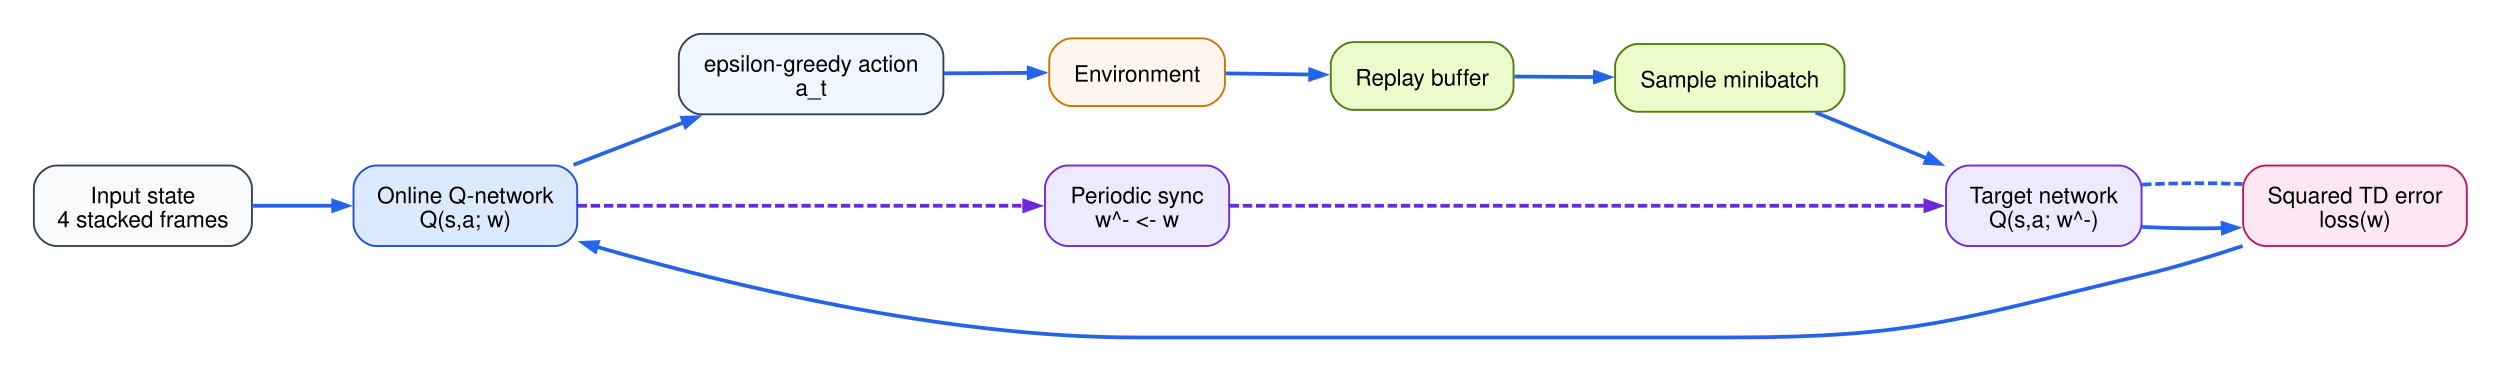
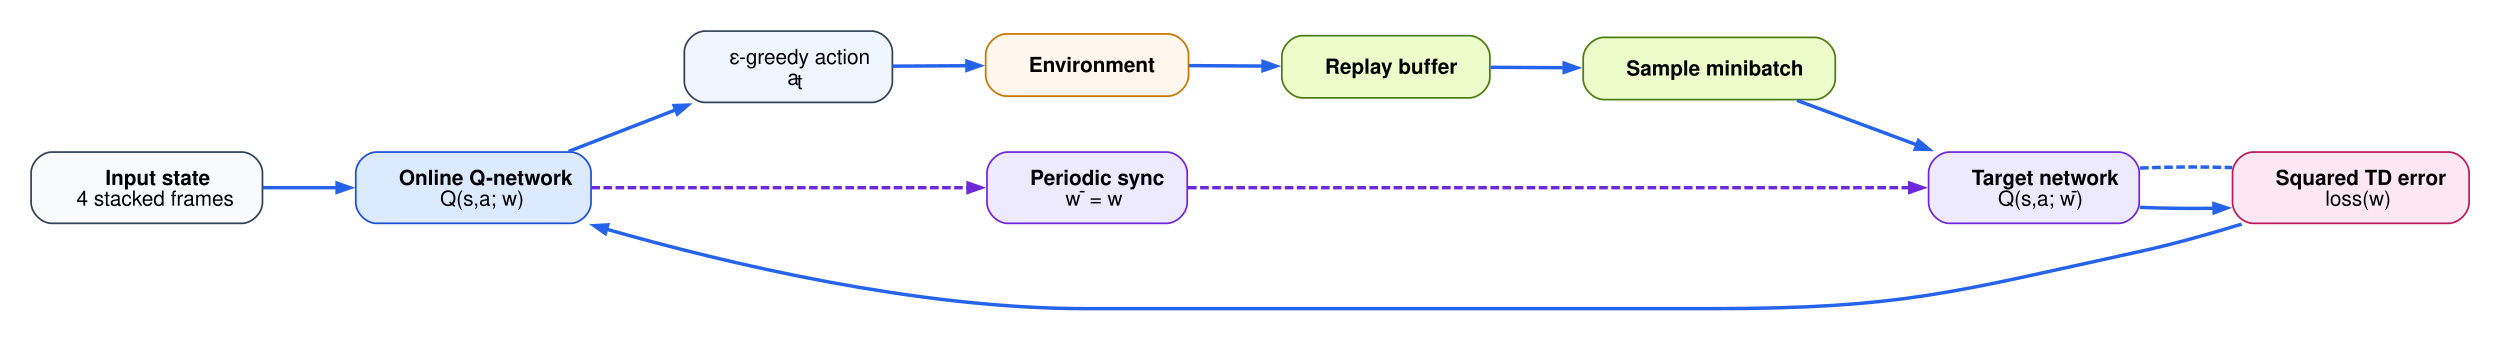
- <svg xmlns="http://www.w3.org/2000/svg" width="1329pt" height="197pt" viewBox="0.00 0.00 1329.00 197.00">
-   <g id="graph0" class="graph" transform="scale(1 1) rotate(0) translate(18 179.39)">
+ <svg xmlns="http://www.w3.org/2000/svg" width="1447pt" height="197pt" viewBox="0.00 0.00 1447.00 197.00">
+   <g id="graph0" class="graph" transform="scale(1 1) rotate(0) translate(18 178.64)">
    <g id="node1" class="node">
-       <path fill="#f8fafc" stroke="#334155" d="M103.92,-91.39C103.92,-91.39 12,-91.39 12,-91.39 6,-91.39 0,-85.39 0,-79.39 0,-79.39 0,-60.61 0,-60.61 0,-54.61 6,-48.61 12,-48.61 12,-48.61 103.92,-48.61 103.92,-48.61 109.92,-48.61 115.92,-54.61 115.92,-60.61 115.92,-60.61 115.92,-79.39 115.92,-79.39 115.92,-85.39 109.92,-91.39 103.92,-91.39" />
-       <text xml:space="preserve" text-anchor="middle" x="57.96" y="-71.35" font-family="Helvetica,sans-Serif" font-size="12.00">Input state</text>
-       <text xml:space="preserve" text-anchor="middle" x="57.96" y="-58.6" font-family="Helvetica,sans-Serif" font-size="12.00">4 stacked frames</text>
+       <path fill="#f8fafc" stroke="#334155" d="M121.92,-90.64C121.92,-90.64 12,-90.64 12,-90.64 6,-90.64 0,-84.64 0,-78.64 0,-78.64 0,-61.36 0,-61.36 0,-55.36 6,-49.36 12,-49.36 12,-49.36 121.92,-49.36 121.92,-49.36 127.92,-49.36 133.92,-55.36 133.92,-61.36 133.92,-61.36 133.92,-78.64 133.92,-78.64 133.92,-84.64 127.92,-90.64 121.92,-90.64" />
+       <text xml:space="preserve" text-anchor="start" x="30.96" y="-71.6" font-family="Helvetica,sans-Serif" font-size="12.00">    </text>
+       <text xml:space="preserve" text-anchor="start" x="42.96" y="-71.6" font-family="Helvetica,sans-Serif" font-weight="bold" font-size="12.00">Input state</text>
+       <text xml:space="preserve" text-anchor="start" x="12.96" y="-59.6" font-family="Helvetica,sans-Serif" font-size="12.00">    4 stacked frames  </text>
    </g>
    <g id="node2" class="node">
-       <path fill="#dbeafe" stroke="#1d4ed8" d="M276.84,-91.39C276.84,-91.39 181.92,-91.39 181.92,-91.39 175.92,-91.39 169.92,-85.39 169.92,-79.39 169.92,-79.39 169.92,-60.61 169.92,-60.61 169.92,-54.61 175.92,-48.61 181.92,-48.61 181.92,-48.61 276.84,-48.61 276.84,-48.61 282.84,-48.61 288.84,-54.61 288.84,-60.61 288.84,-60.61 288.84,-79.39 288.84,-79.39 288.84,-85.39 282.84,-91.39 276.84,-91.39" />
-       <text xml:space="preserve" text-anchor="middle" x="229.38" y="-71.35" font-family="Helvetica,sans-Serif" font-size="12.00">Online Q-network</text>
-       <text xml:space="preserve" text-anchor="middle" x="229.38" y="-58.6" font-family="Helvetica,sans-Serif" font-size="12.00">Q(s,a; w)</text>
+       <path fill="#dbeafe" stroke="#1d4ed8" d="M312.09,-90.64C312.09,-90.64 199.92,-90.64 199.92,-90.64 193.92,-90.64 187.92,-84.64 187.92,-78.64 187.92,-78.64 187.92,-61.36 187.92,-61.36 187.92,-55.36 193.92,-49.36 199.92,-49.36 199.92,-49.36 312.09,-49.36 312.09,-49.36 318.09,-49.36 324.09,-55.36 324.09,-61.36 324.09,-61.36 324.09,-78.64 324.09,-78.64 324.09,-84.64 318.09,-90.64 312.09,-90.64" />
+       <text xml:space="preserve" text-anchor="start" x="200.88" y="-71.6" font-family="Helvetica,sans-Serif" font-size="12.00">    </text>
+       <text xml:space="preserve" text-anchor="start" x="212.88" y="-71.6" font-family="Helvetica,sans-Serif" font-weight="bold" font-size="12.00">Online Q-network</text>
+       <text xml:space="preserve" text-anchor="start" x="223.38" y="-59.6" font-family="Helvetica,sans-Serif" font-size="12.00">    Q(s,a; w)  </text>
    </g>
    <g id="edge1" class="edge">
-       <path fill="none" stroke="#2563eb" stroke-width="2" d="M116.32,-70C130.15,-70 145.06,-70 159.36,-70" />
-       <polygon fill="#2563eb" stroke="#2563eb" stroke-width="2" points="159.11,-72.63 166.61,-70 159.11,-67.38 159.11,-72.63" />
+       <path fill="none" stroke="#2563eb" stroke-width="2" d="M134.17,-70C148.12,-70 162.96,-70 177.3,-70" />
+       <polygon fill="#2563eb" stroke="#2563eb" stroke-width="2" points="177.1,-72.63 184.6,-70 177.1,-67.38 177.1,-72.63" />
    </g>
    <g id="node3" class="node">
-       <path fill="#eff6ff" stroke="#334155" d="M471.51,-161.39C471.51,-161.39 354.84,-161.39 354.84,-161.39 348.84,-161.39 342.84,-155.39 342.84,-149.39 342.84,-149.39 342.84,-130.61 342.84,-130.61 342.84,-124.61 348.84,-118.61 354.84,-118.61 354.84,-118.61 471.51,-118.61 471.51,-118.61 477.51,-118.61 483.51,-124.61 483.51,-130.61 483.51,-130.61 483.51,-149.39 483.51,-149.39 483.51,-155.39 477.51,-161.39 471.51,-161.39" />
-       <text xml:space="preserve" text-anchor="middle" x="413.18" y="-141.35" font-family="Helvetica,sans-Serif" font-size="12.00">epsilon-greedy action</text>
-       <text xml:space="preserve" text-anchor="middle" x="413.18" y="-128.6" font-family="Helvetica,sans-Serif" font-size="12.00">a_t</text>
+       <path fill="#eff6ff" stroke="#334155" d="M486.51,-160.64C486.51,-160.64 390.09,-160.64 390.09,-160.64 384.09,-160.64 378.09,-154.64 378.09,-148.64 378.09,-148.64 378.09,-131.36 378.09,-131.36 378.09,-125.36 384.09,-119.36 390.09,-119.36 390.09,-119.36 486.51,-119.36 486.51,-119.36 492.51,-119.36 498.51,-125.36 498.51,-131.36 498.51,-131.36 498.51,-148.64 498.51,-148.64 498.51,-154.64 492.51,-160.64 486.51,-160.64" />
+       <text xml:space="preserve" text-anchor="start" x="391.05" y="-141.6" font-family="Helvetica,sans-Serif" font-size="12.00">    ε-greedy action</text>
+       <text xml:space="preserve" text-anchor="start" x="424.43" y="-129.6" font-family="Helvetica,sans-Serif" font-size="12.00">    a</text>
+       <text xml:space="preserve" text-anchor="start" x="443.18" y="-129.6" font-family="Helvetica,sans-Serif" baseline-shift="sub" font-size="12.00">t</text>
+       <text xml:space="preserve" text-anchor="start" x="446.18" y="-129.6" font-family="Helvetica,sans-Serif" font-size="12.00">  </text>
    </g>
    <g id="edge2" class="edge">
-       <path fill="none" stroke="#2563eb" stroke-width="2" d="M286.9,-91.76C305.54,-98.94 326.44,-106.99 345.74,-114.42" />
-       <polygon fill="#2563eb" stroke="#2563eb" stroke-width="2" points="344.61,-116.8 352.55,-117.04 346.49,-111.9 344.61,-116.8" />
+       <path fill="none" stroke="#2563eb" stroke-width="2" d="M311.1,-91C330.62,-98.58 352.84,-107.21 373.14,-115.09" />
+       <polygon fill="#2563eb" stroke="#2563eb" stroke-width="2" points="372.17,-117.53 380.11,-117.8 374.07,-112.63 372.17,-117.53" />
    </g>
    <g id="node9" class="node">
-       <path fill="#ede9fe" stroke="#6d28d9" d="M623.43,-91.39C623.43,-91.39 549.51,-91.39 549.51,-91.39 543.51,-91.39 537.51,-85.39 537.51,-79.39 537.51,-79.39 537.51,-60.61 537.51,-60.61 537.51,-54.61 543.51,-48.61 549.51,-48.61 549.51,-48.61 623.43,-48.61 623.43,-48.61 629.43,-48.61 635.43,-54.61 635.43,-60.61 635.43,-60.61 635.43,-79.39 635.43,-79.39 635.43,-85.39 629.43,-91.39 623.43,-91.39" />
-       <text xml:space="preserve" text-anchor="middle" x="586.47" y="-71.35" font-family="Helvetica,sans-Serif" font-size="12.00">Periodic sync</text>
-       <text xml:space="preserve" text-anchor="middle" x="586.47" y="-58.6" font-family="Helvetica,sans-Serif" font-size="12.00">w^- &lt;- w</text>
+       <path fill="#ede9fe" stroke="#6d28d9" d="M657.18,-90.64C657.18,-90.64 565.26,-90.64 565.26,-90.64 559.26,-90.64 553.26,-84.64 553.26,-78.64 553.26,-78.64 553.26,-61.36 553.26,-61.36 553.26,-55.36 559.26,-49.36 565.26,-49.36 565.26,-49.36 657.18,-49.36 657.18,-49.36 663.18,-49.36 669.18,-55.36 669.18,-61.36 669.18,-61.36 669.18,-78.64 669.18,-78.64 669.18,-84.64 663.18,-90.64 657.18,-90.64" />
+       <text xml:space="preserve" text-anchor="start" x="566.22" y="-71.6" font-family="Helvetica,sans-Serif" font-size="12.00">    </text>
+       <text xml:space="preserve" text-anchor="start" x="578.22" y="-71.6" font-family="Helvetica,sans-Serif" font-weight="bold" font-size="12.00">Periodic sync</text>
+       <text xml:space="preserve" text-anchor="start" x="585.35" y="-59.6" font-family="Helvetica,sans-Serif" font-size="12.00">    w</text>
+       <text xml:space="preserve" text-anchor="start" x="606.35" y="-59.6" font-family="Helvetica,sans-Serif" baseline-shift="super" font-size="12.00">-</text>
+       <text xml:space="preserve" text-anchor="start" x="609.35" y="-59.6" font-family="Helvetica,sans-Serif" font-size="12.00"> = w  </text>
    </g>
    <g id="edge10" class="edge">
-       <path fill="none" stroke="#6d28d9" stroke-width="2" stroke-dasharray="5,2" d="M289.02,-70C354.83,-70 461,-70 526.82,-70" />
-       <polygon fill="#6d28d9" stroke="#6d28d9" stroke-width="2" points="526.5,-72.63 534,-70 526.5,-67.38 526.5,-72.63" />
+       <path fill="none" stroke="#6d28d9" stroke-width="2" stroke-dasharray="5,2" d="M324.27,-70C386.94,-70 479.88,-70 542.64,-70" />
+       <polygon fill="#6d28d9" stroke="#6d28d9" stroke-width="2" points="542.31,-72.63 549.81,-70 542.31,-67.38 542.31,-72.63" />
    </g>
    <g id="node4" class="node">
-       <path fill="#fff7ed" stroke="#c77700" d="M621.18,-159C621.18,-159 551.76,-159 551.76,-159 545.76,-159 539.76,-153 539.76,-147 539.76,-147 539.76,-135 539.76,-135 539.76,-129 545.76,-123 551.76,-123 551.76,-123 621.18,-123 621.18,-123 627.18,-123 633.18,-129 633.18,-135 633.18,-135 633.18,-147 633.18,-147 633.18,-153 627.18,-159 621.18,-159" />
-       <text xml:space="preserve" text-anchor="middle" x="586.47" y="-135.97" font-family="Helvetica,sans-Serif" font-size="12.00">Environment</text>
+       <path fill="#fff7ed" stroke="#c77700" d="M657.93,-159C657.93,-159 564.51,-159 564.51,-159 558.51,-159 552.51,-153 552.51,-147 552.51,-147 552.51,-135 552.51,-135 552.51,-129 558.51,-123 564.51,-123 564.51,-123 657.93,-123 657.93,-123 663.93,-123 669.93,-129 669.93,-135 669.93,-135 669.93,-147 669.93,-147 669.93,-153 663.93,-159 657.93,-159" />
+       <text xml:space="preserve" text-anchor="start" x="565.47" y="-136.97" font-family="Helvetica,sans-Serif" font-size="12.00">    </text>
+       <text xml:space="preserve" text-anchor="start" x="577.47" y="-136.97" font-family="Helvetica,sans-Serif" font-weight="bold" font-size="12.00">Environment</text>
+       <text xml:space="preserve" text-anchor="start" x="650.97" y="-136.97" font-family="Helvetica,sans-Serif" font-size="12.00">  </text>
    </g>
    <g id="edge3" class="edge">
-       <path fill="none" stroke="#2563eb" stroke-width="2" d="M483.85,-140.41C498.9,-140.49 514.64,-140.59 529.11,-140.67" />
-       <polygon fill="#2563eb" stroke="#2563eb" stroke-width="2" points="528.85,-143.29 536.37,-140.71 528.89,-138.04 528.85,-143.29" />
+       <path fill="none" stroke="#2563eb" stroke-width="2" d="M498.6,-140.35C512.57,-140.43 527.56,-140.52 541.89,-140.6" />
+       <polygon fill="#2563eb" stroke="#2563eb" stroke-width="2" points="541.64,-143.22 549.15,-140.64 541.67,-137.97 541.64,-143.22" />
    </g>
    <g id="node5" class="node">
-       <path fill="#ecfccb" stroke="#4d7c0f" d="M774.6,-157C774.6,-157 701.43,-157 701.43,-157 695.43,-157 689.43,-151 689.43,-145 689.43,-145 689.43,-133 689.43,-133 689.43,-127 695.43,-121 701.43,-121 701.43,-121 774.6,-121 774.6,-121 780.6,-121 786.6,-127 786.6,-133 786.6,-133 786.6,-145 786.6,-145 786.6,-151 780.6,-157 774.6,-157" />
-       <text xml:space="preserve" text-anchor="middle" x="738.02" y="-133.97" font-family="Helvetica,sans-Serif" font-size="12.00">Replay buffer</text>
+       <path fill="#ecfccb" stroke="#4d7c0f" d="M832.35,-158C832.35,-158 735.93,-158 735.93,-158 729.93,-158 723.93,-152 723.93,-146 723.93,-146 723.93,-134 723.93,-134 723.93,-128 729.93,-122 735.93,-122 735.93,-122 832.35,-122 832.35,-122 838.35,-122 844.35,-128 844.35,-134 844.35,-134 844.35,-146 844.35,-146 844.35,-152 838.35,-158 832.35,-158" />
+       <text xml:space="preserve" text-anchor="start" x="736.89" y="-135.97" font-family="Helvetica,sans-Serif" font-size="12.00">    </text>
+       <text xml:space="preserve" text-anchor="start" x="748.89" y="-135.97" font-family="Helvetica,sans-Serif" font-weight="bold" font-size="12.00">Replay buffer</text>
+       <text xml:space="preserve" text-anchor="start" x="825.39" y="-135.97" font-family="Helvetica,sans-Serif" font-size="12.00">  </text>
    </g>
    <g id="edge4" class="edge">
-       <path fill="none" stroke="#2563eb" stroke-width="2" d="M633.56,-140.38C647.85,-140.19 663.8,-139.98 678.8,-139.78" />
-       <polygon fill="#2563eb" stroke="#2563eb" stroke-width="2" points="678.52,-142.41 685.98,-139.68 678.45,-137.16 678.52,-142.41" />
+       <path fill="none" stroke="#2563eb" stroke-width="2" d="M670.09,-140.66C683.96,-140.58 698.92,-140.49 713.27,-140.41" />
+       <polygon fill="#2563eb" stroke="#2563eb" stroke-width="2" points="713.07,-143.04 720.56,-140.37 713.04,-137.79 713.07,-143.04" />
    </g>
    <g id="node6" class="node">
-       <path fill="#ecfccb" stroke="#4d7c0f" d="M950.52,-156C950.52,-156 852.6,-156 852.6,-156 846.6,-156 840.6,-150 840.6,-144 840.6,-144 840.6,-132 840.6,-132 840.6,-126 846.6,-120 852.6,-120 852.6,-120 950.52,-120 950.52,-120 956.52,-120 962.52,-126 962.52,-132 962.52,-132 962.52,-144 962.52,-144 962.52,-150 956.52,-156 950.52,-156" />
-       <text xml:space="preserve" text-anchor="middle" x="901.56" y="-132.97" font-family="Helvetica,sans-Serif" font-size="12.00">Sample minibatch</text>
+       <path fill="#ecfccb" stroke="#4d7c0f" d="M1032.27,-157C1032.27,-157 910.35,-157 910.35,-157 904.35,-157 898.35,-151 898.35,-145 898.35,-145 898.35,-133 898.35,-133 898.35,-127 904.35,-121 910.35,-121 910.35,-121 1032.27,-121 1032.27,-121 1038.27,-121 1044.27,-127 1044.27,-133 1044.27,-133 1044.27,-145 1044.27,-145 1044.27,-151 1038.27,-157 1032.27,-157" />
+       <text xml:space="preserve" text-anchor="start" x="911.31" y="-134.97" font-family="Helvetica,sans-Serif" font-size="12.00">    </text>
+       <text xml:space="preserve" text-anchor="start" x="923.31" y="-134.97" font-family="Helvetica,sans-Serif" font-weight="bold" font-size="12.00">Sample minibatch</text>
+       <text xml:space="preserve" text-anchor="start" x="1025.31" y="-134.97" font-family="Helvetica,sans-Serif" font-size="12.00">  </text>
    </g>
    <g id="edge5" class="edge">
-       <path fill="none" stroke="#2563eb" stroke-width="2" d="M787.05,-138.7C800.52,-138.62 815.45,-138.53 829.94,-138.44" />
-       <polygon fill="#2563eb" stroke="#2563eb" stroke-width="2" points="829.88,-141.06 837.36,-138.39 829.85,-135.81 829.88,-141.06" />
+       <path fill="none" stroke="#2563eb" stroke-width="2" d="M844.75,-139.68C858.36,-139.6 873.07,-139.53 887.46,-139.45" />
+       <polygon fill="#2563eb" stroke="#2563eb" stroke-width="2" points="887.34,-142.07 894.83,-139.41 887.32,-136.82 887.34,-142.07" />
    </g>
    <g id="node7" class="node">
-       <path fill="#ede9fe" stroke="#6d28d9" d="M1108.44,-91.39C1108.44,-91.39 1028.52,-91.39 1028.52,-91.39 1022.52,-91.39 1016.52,-85.39 1016.52,-79.39 1016.52,-79.39 1016.52,-60.61 1016.52,-60.61 1016.52,-54.61 1022.52,-48.61 1028.52,-48.61 1028.52,-48.61 1108.44,-48.61 1108.44,-48.61 1114.44,-48.61 1120.44,-54.61 1120.44,-60.61 1120.44,-60.61 1120.44,-79.39 1120.44,-79.39 1120.44,-85.39 1114.44,-91.39 1108.44,-91.39" />
-       <text xml:space="preserve" text-anchor="middle" x="1068.48" y="-71.35" font-family="Helvetica,sans-Serif" font-size="12.00">Target network</text>
-       <text xml:space="preserve" text-anchor="middle" x="1068.48" y="-58.6" font-family="Helvetica,sans-Serif" font-size="12.00">Q(s,a; w^-)</text>
+       <path fill="#ede9fe" stroke="#6d28d9" d="M1208.19,-90.64C1208.19,-90.64 1110.27,-90.64 1110.27,-90.64 1104.27,-90.64 1098.27,-84.64 1098.27,-78.64 1098.27,-78.64 1098.27,-61.36 1098.27,-61.36 1098.27,-55.36 1104.27,-49.36 1110.27,-49.36 1110.27,-49.36 1208.19,-49.36 1208.19,-49.36 1214.19,-49.36 1220.19,-55.36 1220.19,-61.36 1220.19,-61.36 1220.19,-78.64 1220.19,-78.64 1220.19,-84.64 1214.19,-90.64 1208.19,-90.64" />
+       <text xml:space="preserve" text-anchor="start" x="1111.23" y="-71.6" font-family="Helvetica,sans-Serif" font-size="12.00">    </text>
+       <text xml:space="preserve" text-anchor="start" x="1123.23" y="-71.6" font-family="Helvetica,sans-Serif" font-weight="bold" font-size="12.00">Target network</text>
+       <text xml:space="preserve" text-anchor="start" x="1125.11" y="-59.6" font-family="Helvetica,sans-Serif" font-size="12.00">    Q(s,a; w</text>
+       <text xml:space="preserve" text-anchor="start" x="1180.61" y="-59.6" font-family="Helvetica,sans-Serif" baseline-shift="super" font-size="12.00">-</text>
+       <text xml:space="preserve" text-anchor="start" x="1183.61" y="-59.6" font-family="Helvetica,sans-Serif" font-size="12.00">)  </text>
    </g>
    <g id="edge6" class="edge">
-       <path fill="none" stroke="#2563eb" stroke-width="2" d="M947.19,-119.6C965.47,-112.06 986.92,-103.22 1006.6,-95.1" />
-       <polygon fill="#2563eb" stroke="#2563eb" stroke-width="2" points="1007.37,-97.62 1013.3,-92.34 1005.37,-92.77 1007.37,-97.62" />
+       <path fill="none" stroke="#2563eb" stroke-width="2" d="M1022.13,-120.51C1043.5,-112.58 1068.77,-103.2 1091.7,-94.69" />
+       <polygon fill="#2563eb" stroke="#2563eb" stroke-width="2" points="1092.41,-97.23 1098.53,-92.16 1090.58,-92.31 1092.41,-97.23" />
    </g>
    <g id="node8" class="node">
-       <path fill="#fce7f3" stroke="#be185d" d="M1281.36,-91.39C1281.36,-91.39 1186.44,-91.39 1186.44,-91.39 1180.44,-91.39 1174.44,-85.39 1174.44,-79.39 1174.44,-79.39 1174.44,-60.61 1174.44,-60.61 1174.44,-54.61 1180.44,-48.61 1186.44,-48.61 1186.44,-48.61 1281.36,-48.61 1281.36,-48.61 1287.36,-48.61 1293.36,-54.61 1293.36,-60.61 1293.36,-60.61 1293.36,-79.39 1293.36,-79.39 1293.36,-85.39 1287.36,-91.39 1281.36,-91.39" />
-       <text xml:space="preserve" text-anchor="middle" x="1233.9" y="-71.35" font-family="Helvetica,sans-Serif" font-size="12.00">Squared TD error</text>
-       <text xml:space="preserve" text-anchor="middle" x="1233.9" y="-58.6" font-family="Helvetica,sans-Serif" font-size="12.00">loss(w)</text>
+       <path fill="#fce7f3" stroke="#be185d" d="M1399.11,-90.64C1399.11,-90.64 1286.19,-90.64 1286.19,-90.64 1280.19,-90.64 1274.19,-84.64 1274.19,-78.64 1274.19,-78.64 1274.19,-61.36 1274.19,-61.36 1274.19,-55.36 1280.19,-49.36 1286.19,-49.36 1286.19,-49.36 1399.11,-49.36 1399.11,-49.36 1405.11,-49.36 1411.11,-55.36 1411.11,-61.36 1411.11,-61.36 1411.11,-78.64 1411.11,-78.64 1411.11,-84.64 1405.11,-90.64 1399.11,-90.64" />
+       <text xml:space="preserve" text-anchor="start" x="1287.15" y="-71.6" font-family="Helvetica,sans-Serif" font-size="12.00">    </text>
+       <text xml:space="preserve" text-anchor="start" x="1299.15" y="-71.6" font-family="Helvetica,sans-Serif" font-weight="bold" font-size="12.00">Squared TD error</text>
+       <text xml:space="preserve" text-anchor="start" x="1314.53" y="-59.6" font-family="Helvetica,sans-Serif" font-size="12.00">    loss(w)  </text>
    </g>
    <g id="edge7" class="edge">
-       <path fill="none" stroke="#2563eb" stroke-width="2" d="M1120.74,-58.77C1134.37,-58.05 1149.33,-57.83 1163.74,-58.13" />
-       <polygon fill="#2563eb" stroke="#2563eb" stroke-width="2" points="1163.52,-60.75 1171.1,-58.34 1163.68,-55.5 1163.52,-60.75" />
+       <path fill="none" stroke="#2563eb" stroke-width="2" d="M1220.64,-58.62C1234.41,-58.04 1249.23,-57.87 1263.62,-58.1" />
+       <polygon fill="#2563eb" stroke="#2563eb" stroke-width="2" points="1263.41,-60.73 1270.97,-58.28 1263.53,-55.48 1263.41,-60.73" />
    </g>
    <g id="edge9" class="edge">
-       <path fill="none" stroke="#2563eb" stroke-width="2" stroke-dasharray="5,2" d="M1120.74,-81.23C1137.68,-82.13 1156.66,-82.24 1174.12,-81.57" />
+       <path fill="none" stroke="#2563eb" stroke-width="2" stroke-dasharray="5,2" d="M1220.64,-81.38C1237.75,-82.1 1256.49,-82.19 1274,-81.65" />
    </g>
    <g id="edge8" class="edge">
-       <path fill="none" stroke="#2563eb" stroke-width="2" d="M1174.19,-48.63C1157.03,-42.94 1138.13,-37.22 1120.44,-33 1025.17,-10.28 1000.5,0 902.56,0 585.47,0 585.47,0 585.47,0 484.2,0 369.7,-27.74 298.77,-48.3" />
-       <polygon fill="#2563eb" stroke="#2563eb" stroke-width="2" points="298.42,-45.67 291.96,-50.3 299.9,-50.71 298.42,-45.67" />
+       <path fill="none" stroke="#2563eb" stroke-width="2" d="M1279.44,-48.92C1260.57,-43.1 1239.68,-37.24 1220.19,-33 1111.58,-9.39 1083.45,0 972.31,0 610.22,0 610.22,0 610.22,0 513.05,0 403.66,-25.81 332.71,-46.08" />
+       <polygon fill="#2563eb" stroke="#2563eb" stroke-width="2" points="332.34,-43.46 325.87,-48.06 333.8,-48.5 332.34,-43.46" />
    </g>
    <g id="edge11" class="edge">
-       <path fill="none" stroke="#6d28d9" stroke-width="2" stroke-dasharray="5,2" d="M635.69,-70C723.34,-70 908.65,-70 1005.52,-70" />
-       <polygon fill="#6d28d9" stroke="#6d28d9" stroke-width="2" points="1005.51,-72.63 1013.01,-70 1005.51,-67.38 1005.51,-72.63" />
+       <path fill="none" stroke="#6d28d9" stroke-width="2" stroke-dasharray="5,2" d="M669.62,-70C770.28,-70 978.31,-70 1087.61,-70" />
+       <polygon fill="#6d28d9" stroke="#6d28d9" stroke-width="2" points="1087.35,-72.63 1094.85,-70 1087.35,-67.38 1087.35,-72.63" />
    </g>
  </g>
</svg>
